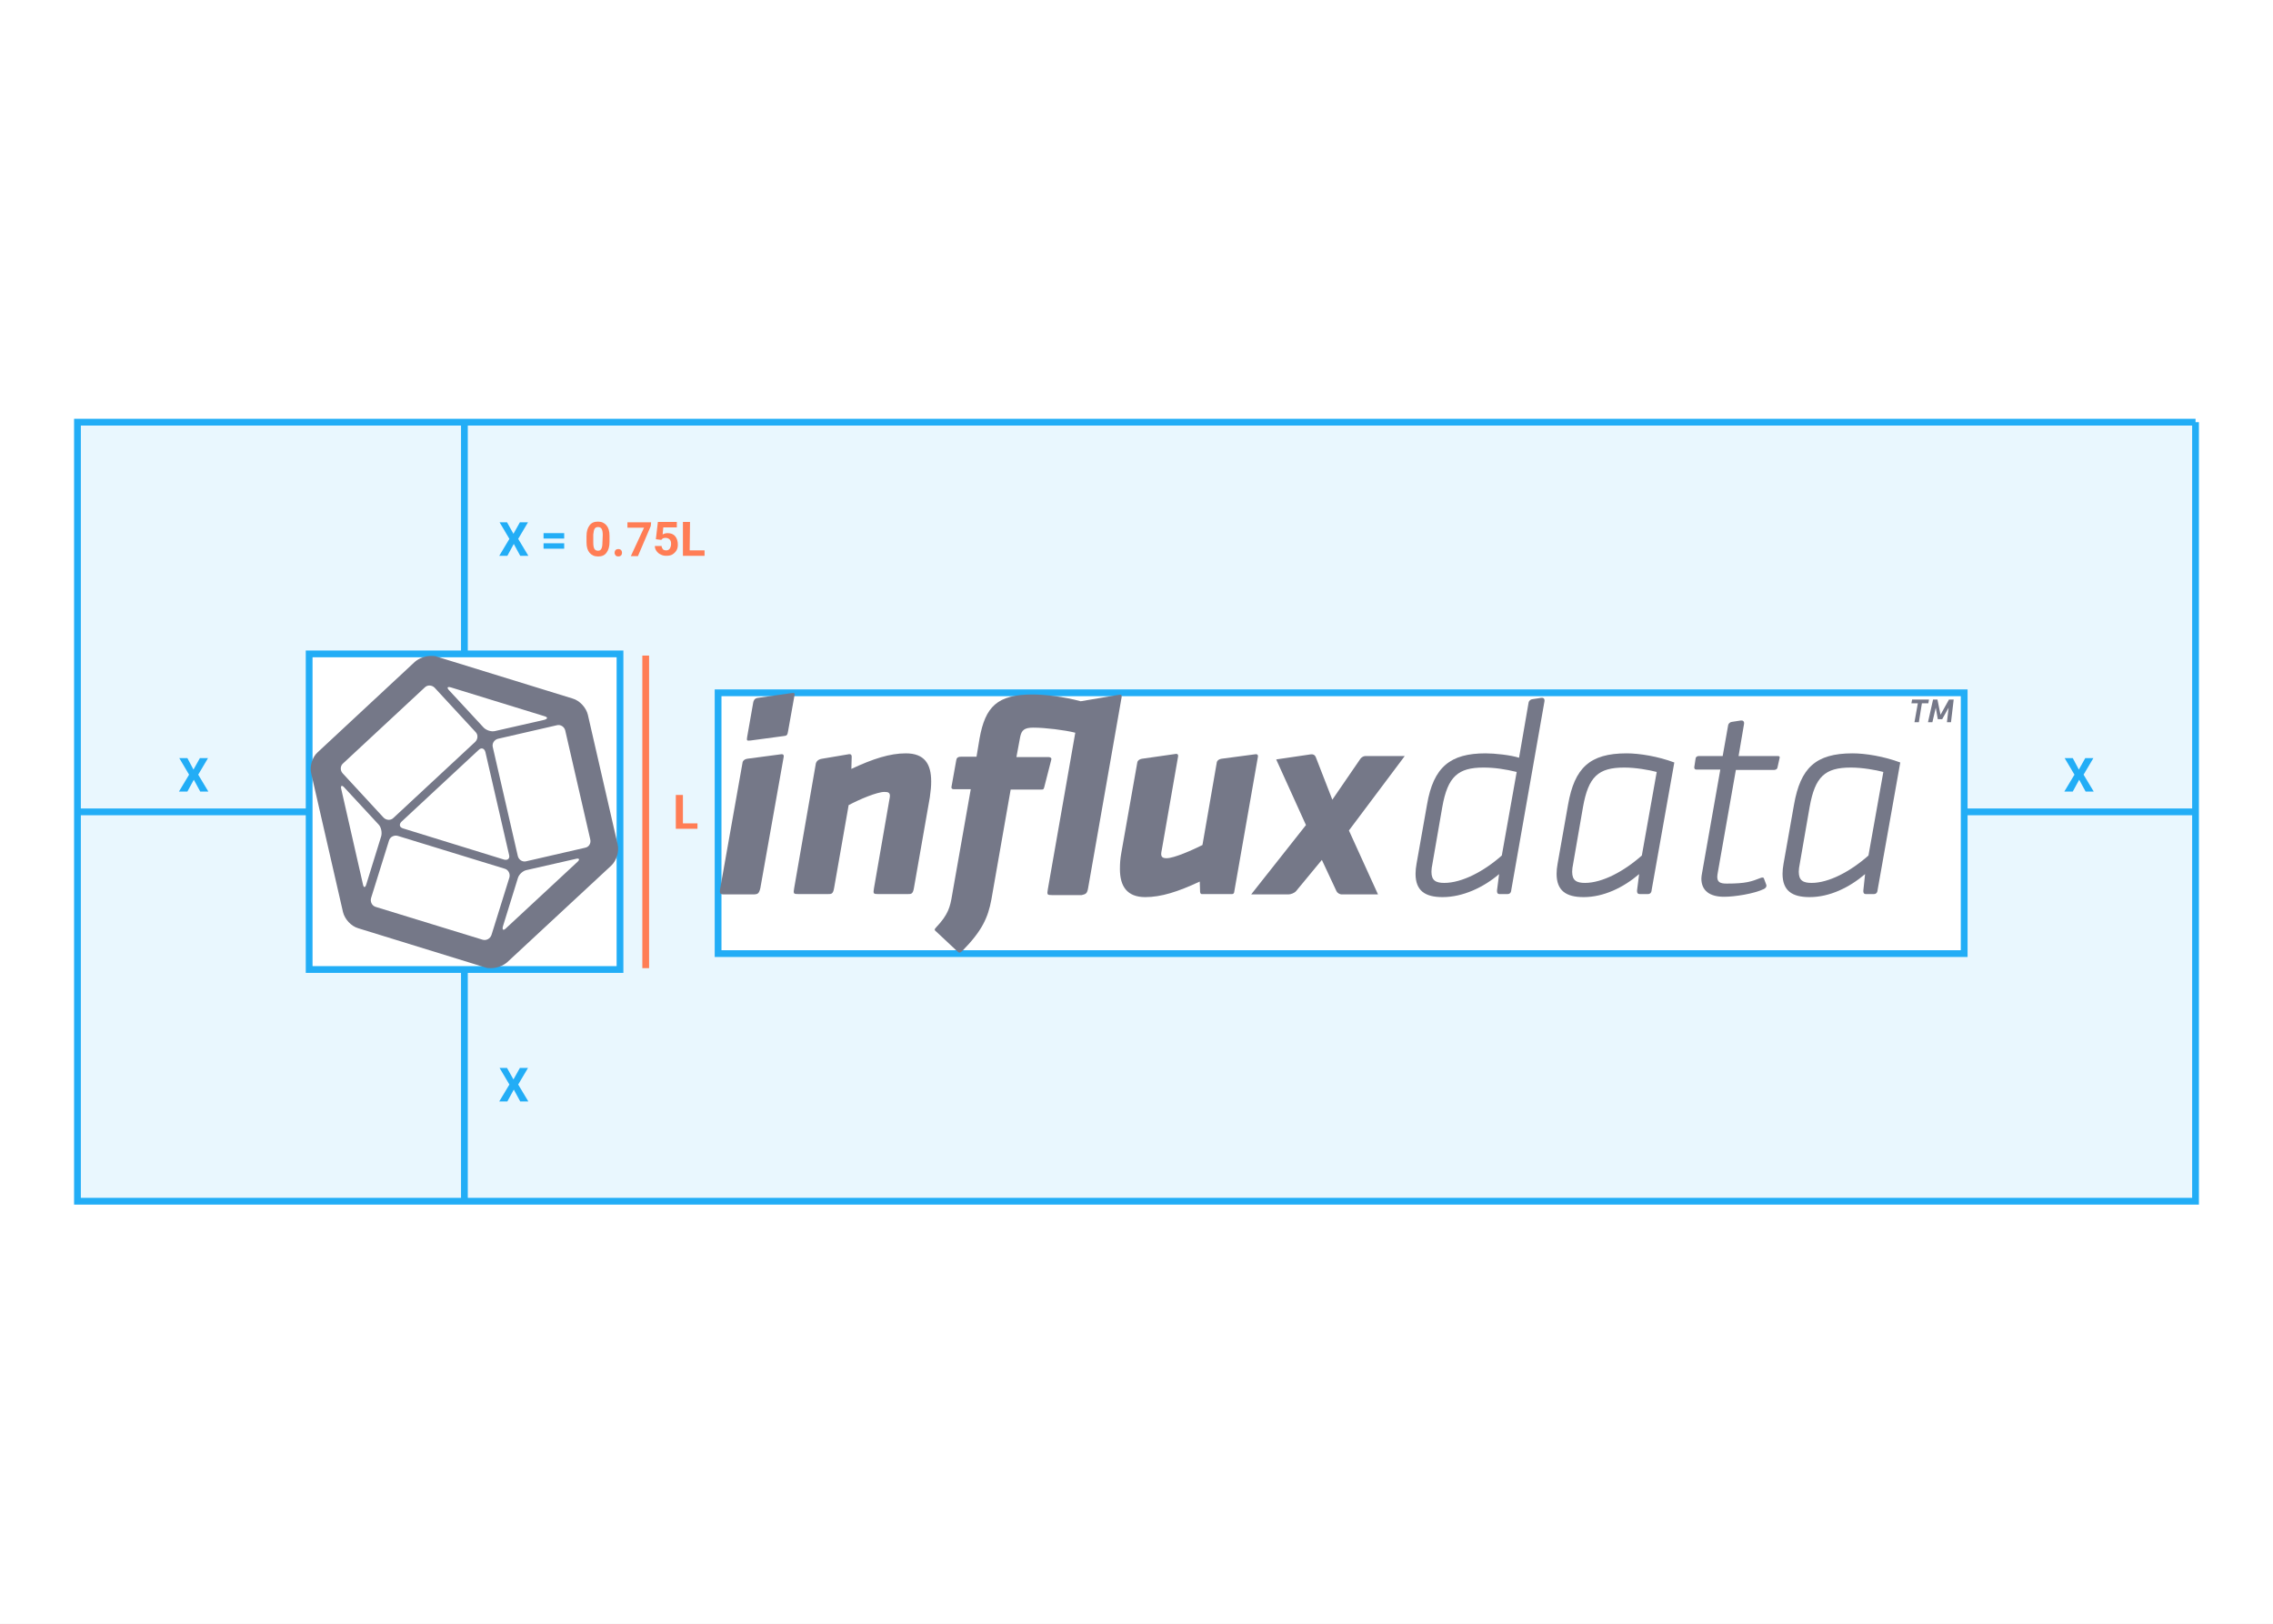
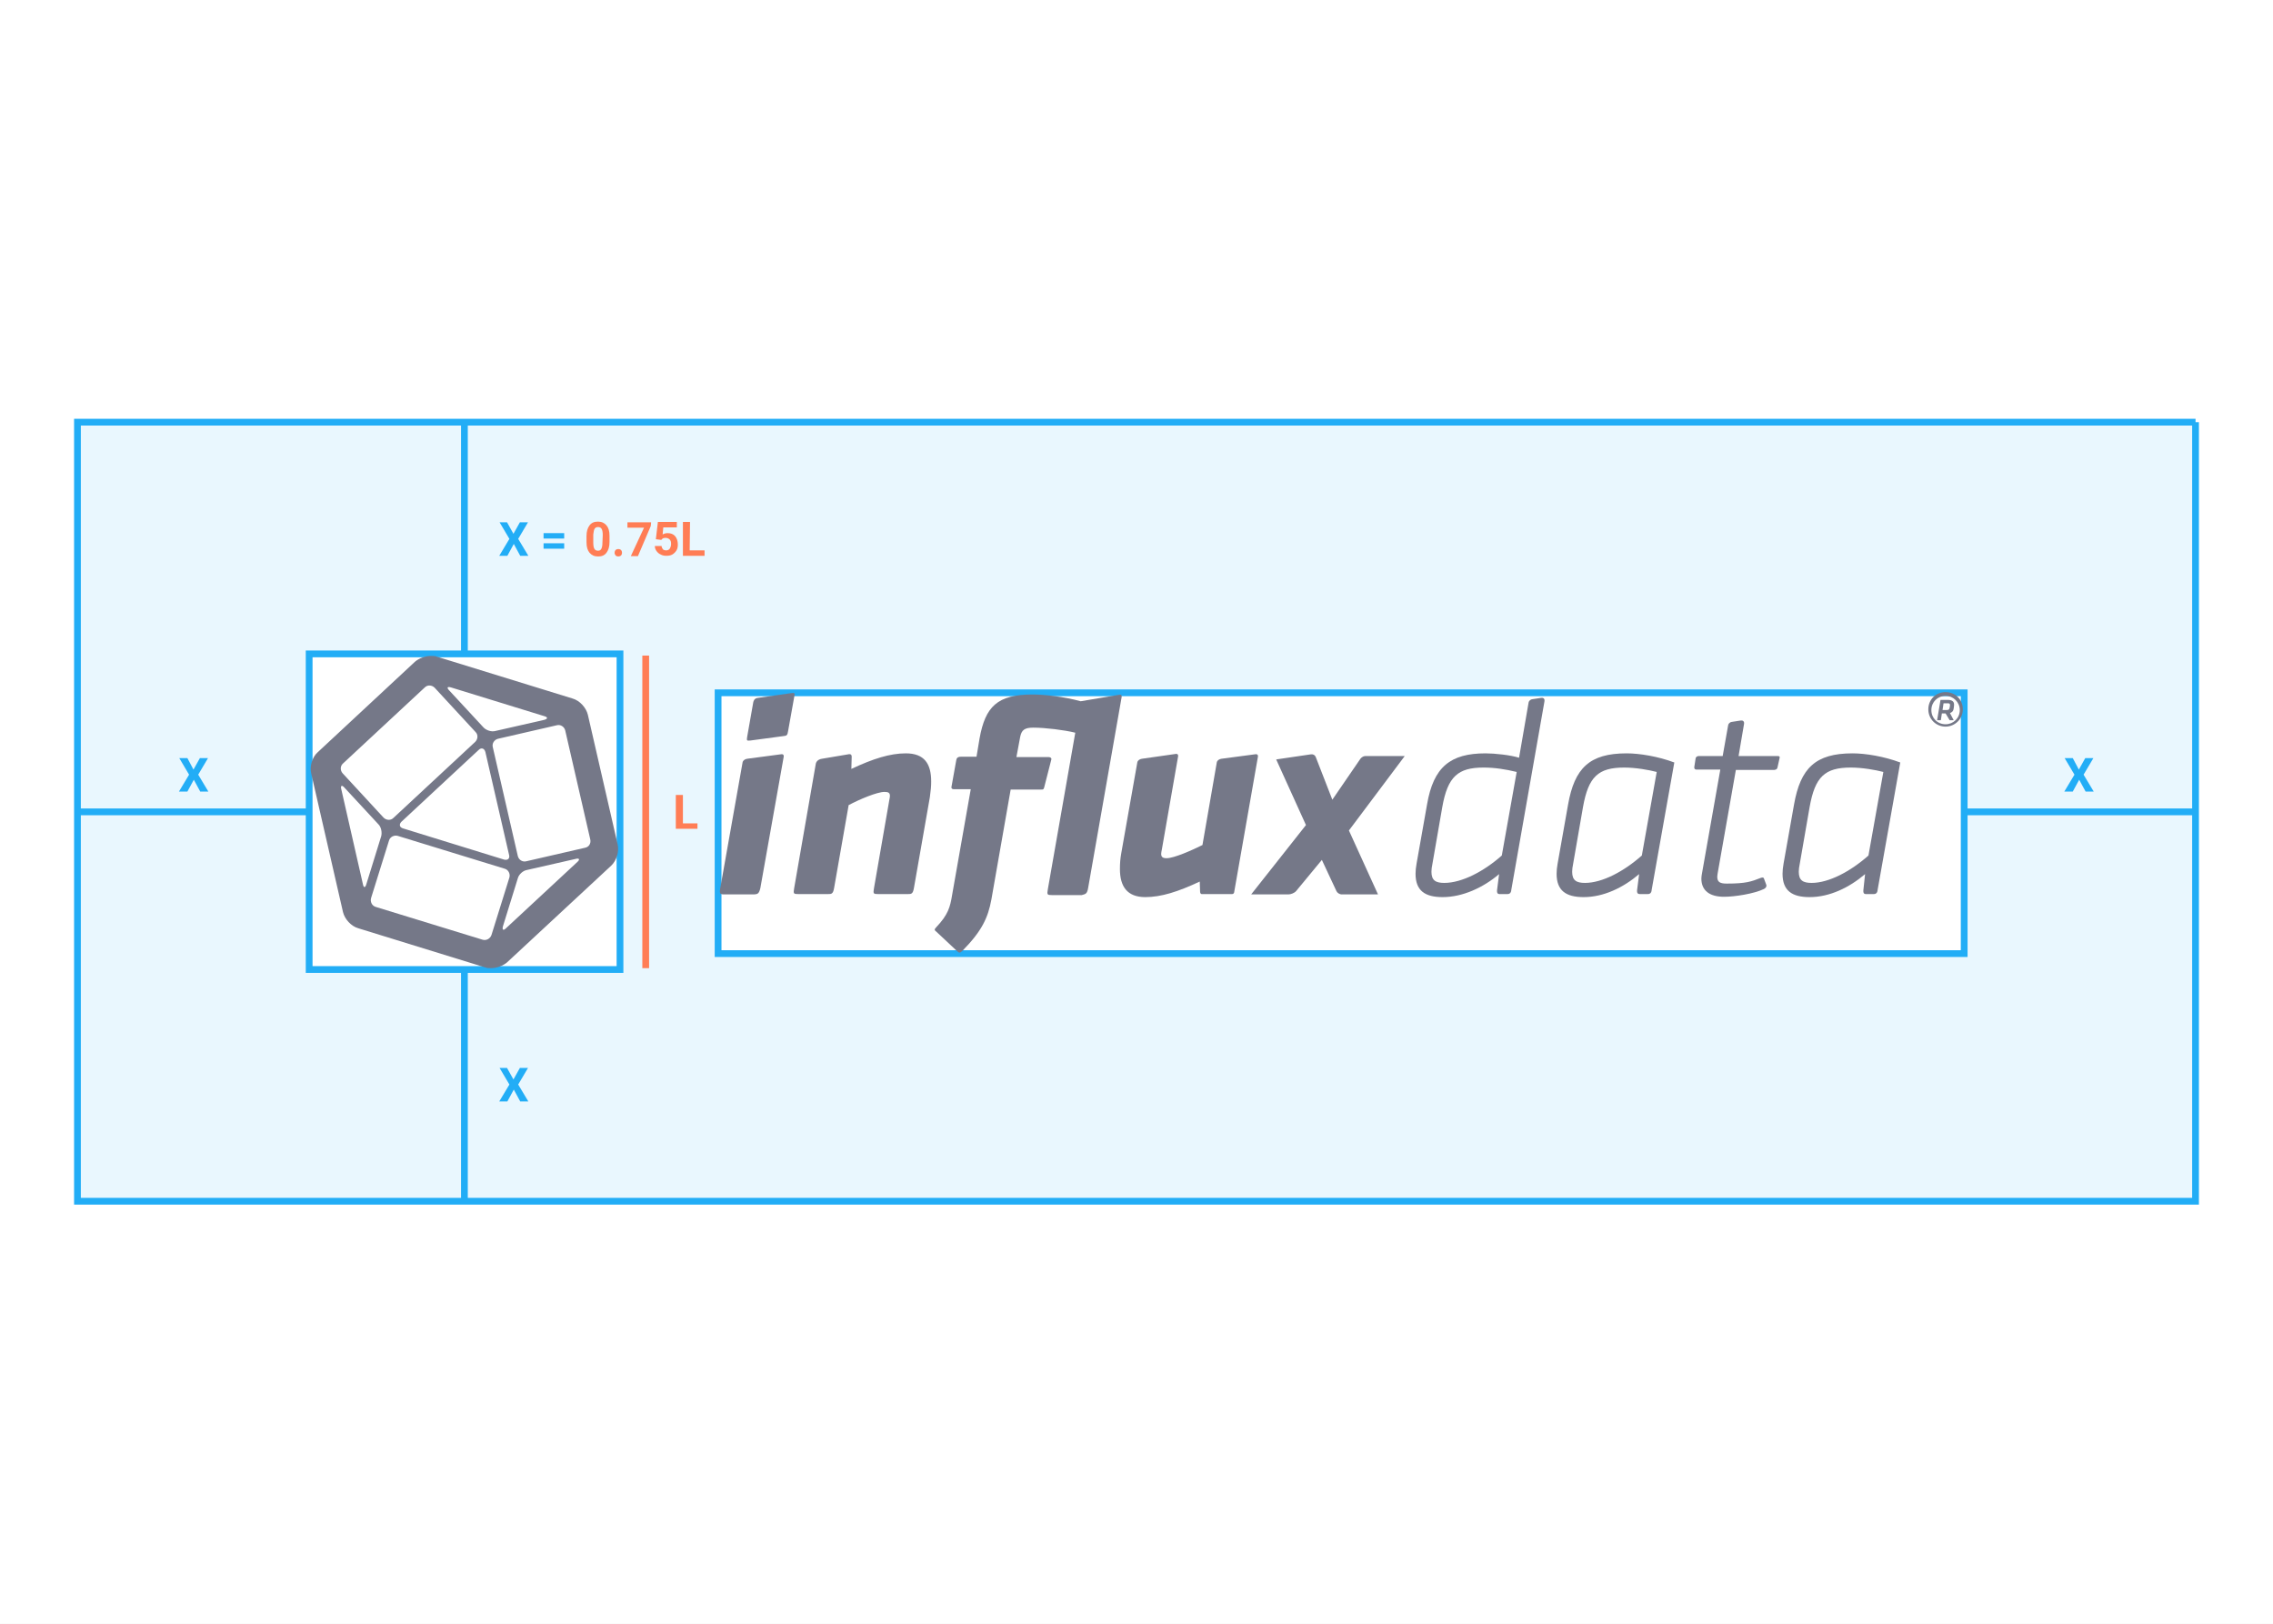
- <svg xmlns="http://www.w3.org/2000/svg" version="1.1" id="Layer_1" x="0px" y="0px" viewBox="-59 67 672 480" style="enable-background:new -59 67 672 480;" xml:space="preserve">
+ <svg xmlns="http://www.w3.org/2000/svg" version="1.1" id="Layer_1" x="0px" y="0px" viewBox="36 161 672 480" style="enable-background:new 36 161 672 480;" xml:space="preserve">
  <style type="text/css">
	.st0{fill:#FFFFFF;}
	.st1{opacity:0.1;}
	.st2{fill:#22ADF6;}
	.st3{fill:none;stroke:#22ADF6;stroke-width:2;stroke-miterlimit:10;}
	.st4{fill:#757888;}
	.st5{enable-background:new    ;}
	.st6{fill:#FF7D55;}
	.st7{fill:none;stroke:#FF7D55;stroke-width:2;stroke-miterlimit:10;}
</style>
-   <rect x="-59" y="67" class="st0" width="672" height="480" />
+   <rect x="36" y="161" class="st0" width="672" height="480" />
  <g id="Spacing">
    <g class="st1">
-       <rect x="-36.1" y="191.8" class="st2" width="626.3" height="230.3" />
+       <rect x="58.9" y="285.8" class="st2" width="626.3" height="230.3" />
    </g>
-     <path class="st3" d="M590.1,191.8v230.3H-36.1V191.8H590.1" />
-     <rect x="32.4" y="260.3" class="st0" width="91.9" height="93.3" />
-     <rect x="32.4" y="260.3" class="st3" width="91.9" height="93.3" />
-     <rect x="153.3" y="271.8" class="st0" width="367.9" height="77.1" />
-     <rect x="153.3" y="271.8" class="st3" width="368.4" height="77.1" />
+     <path class="st3" d="M685.1,285.8v230.3H58.9V285.8H685.1" />
+     <rect x="127.4" y="354.3" class="st0" width="91.9" height="93.3" />
+     <rect x="127.4" y="354.3" class="st3" width="91.9" height="93.3" />
+     <rect x="248.3" y="365.8" class="st0" width="367.9" height="77.1" />
+     <rect x="248.3" y="365.8" class="st3" width="368.4" height="77.1" />
    <g>
-       <path class="st4" d="M123.6,316.6l-8.8-38.3c-0.5-2.1-2.4-4.2-4.5-4.8l-40.2-12.4c-0.5-0.2-1.1-0.2-1.7-0.2    c-1.7,0-3.5,0.7-4.7,1.7l-28.8,26.8c-1.6,1.4-2.4,4.2-1.9,6.2l9.4,41c0.5,2.1,2.4,4.2,4.5,4.8L84.5,353c0.5,0.2,1.1,0.2,1.7,0.2    c1.7,0,3.5-0.7,4.7-1.7l30.8-28.6C123.3,321.4,124.1,318.7,123.6,316.6z M74.3,270.2l27.6,8.5c1.1,0.3,1.1,0.8,0,1.1l-14.5,3.3    c-1.1,0.3-2.6-0.2-3.4-1l-10.1-10.9C73,270.3,73.2,269.9,74.3,270.2z M91.5,319.7c0.3,1.1-0.4,1.7-1.5,1.4l-29.8-9.2    c-1.1-0.3-1.3-1.2-0.5-2l22.8-21.2c0.8-0.8,1.7-0.5,2,0.6L91.5,319.7z M42.4,292.7l24.2-22.5c0.8-0.8,2.1-0.7,2.9,0.1l12.1,13.1    c0.8,0.8,0.7,2.1-0.1,2.9l-24.2,22.5c-0.8,0.8-2.1,0.7-2.9-0.1l-12.1-13.1C41.5,294.7,41.6,293.4,42.4,292.7z M48.3,328.4    l-6.4-28.1c-0.3-1.1,0.2-1.3,0.9-0.5l10.1,10.9c0.8,0.8,1.1,2.4,0.8,3.5l-4.4,14.2C49,329.5,48.5,329.5,48.3,328.4z M83.7,344.8    l-31.6-9.7c-1.1-0.3-1.7-1.5-1.4-2.6l5.3-17c0.3-1.1,1.5-1.7,2.6-1.4l31.6,9.7c1.1,0.3,1.7,1.5,1.4,2.6l-5.3,17    C85.9,344.5,84.8,345.1,83.7,344.8z M111.7,321.8l-21.1,19.6c-0.8,0.8-1.2,0.5-0.9-0.6l4.4-14.2c0.3-1.1,1.5-2.2,2.6-2.4l14.5-3.3    C112.3,320.6,112.5,321.1,111.7,321.8z M114,317.6l-17.4,4c-1.1,0.3-2.2-0.4-2.5-1.5l-7.4-32.2c-0.3-1.1,0.4-2.2,1.5-2.5l17.4-4    c1.1-0.3,2.2,0.4,2.5,1.5l7.4,32.2C115.8,316.3,115.1,317.4,114,317.6z" />
+       <path class="st4" d="M218.6,410.6l-8.8-38.3c-0.5-2.1-2.4-4.2-4.5-4.8l-40.2-12.4c-0.5-0.2-1.1-0.2-1.7-0.2    c-1.7,0-3.5,0.7-4.7,1.7l-28.8,26.8c-1.6,1.4-2.4,4.2-1.9,6.2l9.4,41c0.5,2.1,2.4,4.2,4.5,4.8l37.6,11.6c0.5,0.2,1.1,0.2,1.7,0.2    c1.7,0,3.5-0.7,4.7-1.7l30.8-28.6C218.3,415.4,219.1,412.7,218.6,410.6z M169.3,364.2l27.6,8.5c1.1,0.3,1.1,0.8,0,1.1l-14.5,3.3    c-1.1,0.3-2.6-0.2-3.4-1l-10.1-10.9C168,364.3,168.2,363.9,169.3,364.2z M186.5,413.7c0.3,1.1-0.4,1.7-1.5,1.4l-29.8-9.2    c-1.1-0.3-1.3-1.2-0.5-2l22.8-21.2c0.8-0.8,1.7-0.5,2,0.6L186.5,413.7z M137.4,386.7l24.2-22.5c0.8-0.8,2.1-0.7,2.9,0.1l12.1,13.1    c0.8,0.8,0.7,2.1-0.1,2.9l-24.2,22.5c-0.8,0.8-2.1,0.7-2.9-0.1l-12.1-13.1C136.5,388.7,136.6,387.4,137.4,386.7z M143.3,422.4    l-6.4-28.1c-0.3-1.1,0.2-1.3,0.9-0.5l10.1,10.9c0.8,0.8,1.1,2.4,0.8,3.5l-4.4,14.2C144,423.5,143.5,423.5,143.3,422.4z     M178.7,438.8l-31.6-9.7c-1.1-0.3-1.7-1.5-1.4-2.6l5.3-17c0.3-1.1,1.5-1.7,2.6-1.4l31.6,9.7c1.1,0.3,1.7,1.5,1.4,2.6l-5.3,17    C180.9,438.5,179.8,439.1,178.7,438.8z M206.7,415.8l-21.1,19.6c-0.8,0.8-1.2,0.5-0.9-0.6l4.4-14.2c0.3-1.1,1.5-2.2,2.6-2.4    l14.5-3.3C207.3,414.6,207.5,415.1,206.7,415.8z M209,411.6l-17.4,4c-1.1,0.3-2.2-0.4-2.5-1.5l-7.4-32.2c-0.3-1.1,0.4-2.2,1.5-2.5    l17.4-4c1.1-0.3,2.2,0.4,2.5,1.5l7.4,32.2C210.8,410.3,210.1,411.4,209,411.6z" />
+       <path id="Registered_Trademark" class="st4" d="M611.2,371.9h-1.1l-0.3,2h-1.1l1-6h2.2c1.2,0,1.8,0.5,1.8,1.3c0,0.1,0,0.2,0,0.4    l-0.1,0.8c-0.1,0.8-0.4,1.1-1.1,1.4l1.1,2.1h-1.2L611.2,371.9z M612.5,369.6c0-0.1,0-0.2,0-0.2c0-0.4-0.2-0.5-0.7-0.5h-1.2l-0.3,2    h1.2c0.7,0,0.8-0.2,0.9-0.7L612.5,369.6z M611.2,375.8c-2.8,0-5.1-2.2-5.1-5.1s2.2-5.1,5.1-5.1s5.1,2.2,5.1,5.1    S613.9,375.8,611.2,375.8z M611.2,366.7c-2.3,0-4.2,1.8-4.2,4.2s1.8,4.2,4.2,4.2c2.3,0,4.2-1.8,4.2-4.2S613.4,366.7,611.2,366.7z" />
      <g>
-         <path class="st4" d="M508.3,280.5H507l1-5.6h-1.9l0.2-1.1h5l-0.2,1.1h-1.9L508.3,280.5z" />
-         <path class="st4" d="M517.1,276.2l-1.9,3.4h-1.3l-0.6-3.4l-1,4.3H511l1.5-6.7h1.3l0.9,4.5l2.5-4.5h1.4l-0.8,6.7h-1.2L517.1,276.2     z" />
-       </g>
-       <g>
-         <path class="st4" d="M383.6,330.1c-0.1,1,0.3,1.2,0.7,1.2h2.4c0.9,0,1.1-0.8,1.1-1.2l9.8-55.7c0.2-1-0.5-1.2-1-1.1l0,0l-2.6,0.4     c-0.7,0.1-1.1,0.7-1.1,1.1l0,0l-2.8,16.2c-2.5-0.8-7.2-1.3-9.9-1.3c-10.4,0-15.4,4-17.3,15.1l-3.1,17.5c-0.2,1.1-0.3,2.1-0.3,3     c0,5,2.8,6.9,8,6.9c5.9,0,12-2.8,16.7-6.8L383.6,330.1z M368,328c-2.5,0-3.8-0.7-3.8-3.3c0-0.7,0.1-1.4,0.3-2.4l2.9-16.7     c1.6-9.1,4.7-11.7,12.2-11.7c3.3,0,6.5,0.5,9.8,1.3l-4.4,24.7C379.7,324.6,373.2,328,368,328z" />
-         <path class="st4" d="M425,330.1c-0.1,1,0.3,1.2,0.8,1.2h2.4c0.9,0,1.1-0.8,1.1-1.2l0,0l6.7-37.7c-4.8-1.8-10.3-2.7-14.1-2.7     c-11,0-15.4,4.4-17.3,15.1l-3.1,17.5c-0.2,1.1-0.3,2.1-0.3,3c0,5,2.8,6.9,8,6.9c5.9,0,11.7-2.8,16.4-6.8L425,330.1z M409.6,328     c-2.5,0-3.8-0.7-3.8-3.3c0-0.7,0.1-1.4,0.3-2.4l2.9-16.7c1.6-9,4.5-11.7,12.2-11.7c3.4,0,7.3,0.7,9.6,1.3l-4.4,24.7     C421.1,324.6,414.7,328,409.6,328z" />
-         <path class="st4" d="M491.9,330.1c-0.1,1,0.3,1.2,0.7,1.2h2.4c0.9,0,1.1-0.8,1.1-1.2l0,0l6.7-37.7c-4.8-1.8-10.3-2.7-14.1-2.7     c-11,0-15.4,4.4-17.3,15.1l-3.1,17.5c-0.2,1.1-0.3,2.1-0.3,3c0,5,2.8,6.9,8,6.9c5.9,0,11.7-2.8,16.4-6.8L491.9,330.1z M476.6,328     c-2.5,0-3.8-0.7-3.8-3.3c0-0.7,0.1-1.4,0.3-2.4l2.9-16.7c1.6-9,4.5-11.7,12.2-11.7c3.4,0,7.3,0.7,9.6,1.3l-4.4,24.7     C488.1,324.6,481.7,328,476.6,328z" />
+         <path class="st4" d="M478.6,424.1c-0.1,1,0.3,1.2,0.7,1.2h2.4c0.9,0,1.1-0.8,1.1-1.2l9.8-55.7c0.2-1-0.5-1.2-1-1.1l0,0l-2.6,0.4     c-0.7,0.1-1.1,0.7-1.1,1.1l0,0l-2.8,16.2c-2.5-0.8-7.2-1.3-9.9-1.3c-10.4,0-15.4,4-17.3,15.1l-3.1,17.5c-0.2,1.1-0.3,2.1-0.3,3     c0,5,2.8,6.9,8,6.9c5.9,0,12-2.8,16.7-6.8L478.6,424.1z M463,422c-2.5,0-3.8-0.7-3.8-3.3c0-0.7,0.1-1.4,0.3-2.4l2.9-16.7     c1.6-9.1,4.7-11.7,12.2-11.7c3.3,0,6.5,0.5,9.8,1.3l-4.4,24.7C474.7,418.6,468.2,422,463,422z" />
+         <path class="st4" d="M520,424.1c-0.1,1,0.3,1.2,0.8,1.2h2.4c0.9,0,1.1-0.8,1.1-1.2l0,0l6.7-37.7c-4.8-1.8-10.3-2.7-14.1-2.7     c-11,0-15.4,4.4-17.3,15.1l-3.1,17.5c-0.2,1.1-0.3,2.1-0.3,3c0,5,2.8,6.9,8,6.9c5.9,0,11.7-2.8,16.4-6.8L520,424.1z M504.6,422     c-2.5,0-3.8-0.7-3.8-3.3c0-0.7,0.1-1.4,0.3-2.4l2.9-16.7c1.6-9,4.5-11.7,12.2-11.7c3.4,0,7.3,0.7,9.6,1.3l-4.4,24.7     C516.1,418.6,509.7,422,504.6,422z" />
+         <path class="st4" d="M586.9,424.1c-0.1,1,0.3,1.2,0.7,1.2h2.4c0.9,0,1.1-0.8,1.1-1.2l0,0l6.7-37.7c-4.8-1.8-10.3-2.7-14.1-2.7     c-11,0-15.4,4.4-17.3,15.1l-3.1,17.5c-0.2,1.1-0.3,2.1-0.3,3c0,5,2.8,6.9,8,6.9c5.9,0,11.7-2.8,16.4-6.8L586.9,424.1z M571.6,422     c-2.5,0-3.8-0.7-3.8-3.3c0-0.7,0.1-1.4,0.3-2.4l2.9-16.7c1.6-9,4.5-11.7,12.2-11.7c3.4,0,7.3,0.7,9.6,1.3l-4.4,24.7     C583.1,418.6,576.7,422,571.6,422z" />
        <g>
-           <path class="st4" d="M452.5,280.5L452.5,280.5L452.5,280.5z" />
-           <path class="st4" d="M466.5,293.9L466.5,293.9l0.6-2.7c0.2-0.7-0.2-0.7-0.6-0.7H455l1.6-9.4l0,0c0.2-1-0.5-1.2-1-1.1l0,0      l-2.6,0.4l0,0c-0.7,0.1-1.1,0.7-1.1,1.1l0,0l-1.6,9h-7.1c-0.2,0-0.8,0.1-0.9,0.7l-0.4,2.6l0,0c0,0.2,0,0.7,0.7,0.7h7l-5.4,30.6      c-0.1,0.6-0.2,1.1-0.2,1.6c0,3.7,2.6,5.4,6.7,5.4c3.2,0,8.9-0.9,11.8-2.3c0.9-0.5,0.8-1.1,0.6-1.5l0,0l-0.6-1.6      c-0.1-0.4-0.6-0.3-0.9-0.2l0,0c-2.8,1.1-4.4,1.7-10.1,1.7c-1.9,0-2.8-0.4-2.8-2c0-0.4,0.1-0.9,0.2-1.5l5.3-30.1h11.4      C466.2,294.5,466.4,294.3,466.5,293.9z" />
+           <path class="st4" d="M547.5,374.5L547.5,374.5L547.5,374.5z" />
+           <path class="st4" d="M561.5,387.9L561.5,387.9l0.6-2.7c0.2-0.7-0.2-0.7-0.6-0.7H550l1.6-9.4l0,0c0.2-1-0.5-1.2-1-1.1l0,0      l-2.6,0.4l0,0c-0.7,0.1-1.1,0.7-1.1,1.1l0,0l-1.6,9h-7.1c-0.2,0-0.8,0.1-0.9,0.7l-0.4,2.6l0,0c0,0.2,0,0.7,0.7,0.7h7l-5.4,30.6      c-0.1,0.6-0.2,1.1-0.2,1.6c0,3.7,2.6,5.4,6.7,5.4c3.2,0,8.9-0.9,11.8-2.3c0.9-0.5,0.8-1.1,0.6-1.5l0,0l-0.6-1.6      c-0.1-0.4-0.6-0.3-0.9-0.2l0,0c-2.8,1.1-4.4,1.7-10.1,1.7c-1.9,0-2.8-0.4-2.8-2c0-0.4,0.1-0.9,0.2-1.5l5.3-30.1h11.4      C561.2,388.5,561.4,388.3,561.5,387.9z" />
        </g>
-         <path class="st4" d="M356.3,290.5h-11.7c-0.5,0-1.1,0.4-1.4,0.8l-8.3,12.1l-4.9-12.6c-0.3-0.7-0.9-0.9-1.5-0.8l-10.2,1.5     l8.8,19.4l-16.2,20.5h11c0.7,0,1.8-0.4,2.3-1l7.6-9.2l4.3,9.2c0.2,0.5,0.9,1,1.6,1h10.7l-8.6-18.9L356.3,290.5z" />
-         <path class="st4" d="M305.9,330.6l7-39.9c0.1-0.8-0.5-0.8-1-0.7l-9.8,1.3c-1.1,0.2-1.4,0.9-1.4,1.3l0,0l-4.2,24.2     c-3,1.5-8.4,3.9-10.6,3.9c-1.2,0-1.6-0.4-1.6-1.3c0-0.3,0.1-0.8,0.2-1.3l4.8-27.5l0,0c0.1-0.8-0.5-0.8-0.9-0.7l-9.8,1.4l0,0     c-1.1,0.2-1.4,0.9-1.4,1.3l0,0l-4.7,26.6c-0.3,1.7-0.4,3-0.4,4.7c0,5.1,2.1,8.3,7.5,8.3c4.7,0,9.7-1.6,16.1-4.6l0.1,3     c0,0.2,0.1,0.7,0.5,0.7h9C305.7,331.3,305.9,330.9,305.9,330.6z" />
-         <path class="st4" d="M208.8,289.7c-4.7,0-9.7,1.6-16.1,4.6l0.1-3.6c0-0.9-0.7-0.8-1.1-0.7l-7.7,1.3l0,0c-1.3,0.2-1.7,1-1.8,1.4     l-6.4,36.8l0,0c-0.3,1.7-0.2,1.8,1.2,1.8h8.8c1,0,1.5,0,1.8-1.8l4.3-24.5c3.2-1.7,8.4-3.9,10.6-3.9c1.2,0,1.6,0.3,1.6,1.2     c0,0.3-0.1,0.8-0.2,1.3l-4.5,25.9l0,0c-0.3,1.7-0.2,1.8,1.2,1.8h8.8c1,0,1.5,0,1.8-1.8l4.7-26.8c0.3-2.1,0.4-3.3,0.4-4.7     C216.3,292.8,214.3,289.7,208.8,289.7z" />
+         <path class="st4" d="M451.3,384.5h-11.7c-0.5,0-1.1,0.4-1.4,0.8l-8.3,12.1l-4.9-12.6c-0.3-0.7-0.9-0.9-1.5-0.8l-10.2,1.5     l8.8,19.4l-16.2,20.5h11c0.7,0,1.8-0.4,2.3-1l7.6-9.2l4.3,9.2c0.2,0.5,0.9,1,1.6,1h10.7l-8.6-18.9L451.3,384.5z" />
+         <path class="st4" d="M400.9,424.6l7-39.9c0.1-0.8-0.5-0.8-1-0.7l-9.8,1.3c-1.1,0.2-1.4,0.9-1.4,1.3l0,0l-4.2,24.2     c-3,1.5-8.4,3.9-10.6,3.9c-1.2,0-1.6-0.4-1.6-1.3c0-0.3,0.1-0.8,0.2-1.3l4.8-27.5l0,0c0.1-0.8-0.5-0.8-0.9-0.7l-9.8,1.4l0,0     c-1.1,0.2-1.4,0.9-1.4,1.3l0,0l-4.7,26.6c-0.3,1.7-0.4,3-0.4,4.7c0,5.1,2.1,8.3,7.5,8.3c4.7,0,9.7-1.6,16.1-4.6l0.1,3     c0,0.2,0.1,0.7,0.5,0.7h9C400.7,425.3,400.9,424.9,400.9,424.6z" />
+         <path class="st4" d="M303.8,383.7c-4.7,0-9.7,1.6-16.1,4.6l0.1-3.6c0-0.9-0.7-0.8-1.1-0.7l-7.7,1.3l0,0c-1.3,0.2-1.7,1-1.8,1.4     l-6.4,36.8l0,0c-0.3,1.7-0.2,1.8,1.2,1.8h8.8c1,0,1.5,0,1.8-1.8l4.3-24.5c3.2-1.7,8.4-3.9,10.6-3.9c1.2,0,1.6,0.3,1.6,1.2     c0,0.3-0.1,0.8-0.2,1.3l-4.5,25.9l0,0c-0.3,1.7-0.2,1.8,1.2,1.8h8.8c1,0,1.5,0,1.8-1.8l4.7-26.8c0.3-2.1,0.4-3.3,0.4-4.7     C311.3,386.8,309.3,383.7,303.8,383.7z" />
        <g>
-           <path class="st4" d="M174.9,271.9l-9.8,1.4c-1.1,0.1-1.3,0.9-1.4,1.3l-1.8,10.2c-0.2,1.2-0.1,1.2,1,1.1l9.7-1.3l0,0      c1-0.1,1.2-0.2,1.4-1.5l0,0l1.9-10.6C176,271.8,175.8,271.8,174.9,271.9z" />
-           <path class="st4" d="M160.7,291.4L160.7,291.4L160.7,291.4z" />
-           <path class="st4" d="M165.8,329.5L165.8,329.5l6.9-38.8c0.1-0.8-0.5-0.8-1-0.7l-9.8,1.3l0,0c-1.1,0.2-1.4,0.9-1.4,1.3l0,0      l-6.6,37.2c-0.2,1.4,0,1.6,1.3,1.6h8.8C164.9,331.3,165.4,331.3,165.8,329.5z" />
+           <path class="st4" d="M269.9,365.9l-9.8,1.4c-1.1,0.1-1.3,0.9-1.4,1.3l-1.8,10.2c-0.2,1.2-0.1,1.2,1,1.1l9.7-1.3l0,0      c1-0.1,1.2-0.2,1.4-1.5l0,0l1.9-10.6C271,365.8,270.8,365.8,269.9,365.9z" />
+           <path class="st4" d="M255.7,385.4L255.7,385.4L255.7,385.4z" />
+           <path class="st4" d="M260.8,423.5L260.8,423.5l6.9-38.8c0.1-0.8-0.5-0.8-1-0.7l-9.8,1.3l0,0c-1.1,0.2-1.4,0.9-1.4,1.3l0,0      l-6.6,37.2c-0.2,1.4,0,1.6,1.3,1.6h8.8C259.9,425.3,260.4,425.3,260.8,423.5z" />
        </g>
-         <path class="st4" d="M262.7,329.5l9.9-56.4c0.1-0.8-0.3-0.8-0.8-0.7l-11.3,1.9c-5.1-1.4-10.9-2-14.2-2c-10.5,0-14,3.6-15.7,13     l-0.9,5.4h-4.6c-1.2,0-1.3,0.6-1.4,1.1l0,0l-1.4,7.8c-0.1,0.3,0.1,0.7,0.6,0.7h5.1l-5.5,31.2c-0.6,3.7-1.2,5.9-4.7,9.6l0,0     c-0.7,0.7-0.5,0.9,0,1.3l0,0l6.2,5.8l0,0c0.6,0.6,0.9,0.5,1.6-0.2c5.7-5.8,7.5-9.7,8.5-15.1l5.7-32.5h9.1c0.5,0,0.6,0,0.8-0.6     l0,0l2.1-8.2l0,0c0.2-0.6-0.4-0.8-0.8-0.8h-9.5l1.1-5.9c0.4-2.1,1.3-2.8,3.9-2.8c3.5,0,9.2,0.7,12.4,1.5l-8.1,46.2l0,0     c-0.3,1.7-0.2,1.8,1.2,1.8h8.8C261.9,331.3,262.4,331.3,262.7,329.5z" />
+         <path class="st4" d="M357.7,423.5l9.9-56.4c0.1-0.8-0.3-0.8-0.8-0.7l-11.3,1.9c-5.1-1.4-10.9-2-14.2-2c-10.5,0-14,3.6-15.7,13     l-0.9,5.4h-4.6c-1.2,0-1.3,0.6-1.4,1.1l0,0l-1.4,7.8c-0.1,0.3,0.1,0.7,0.6,0.7h5.1l-5.5,31.2c-0.6,3.7-1.2,5.9-4.7,9.6l0,0     c-0.7,0.7-0.5,0.9,0,1.3l0,0l6.2,5.8l0,0c0.6,0.6,0.9,0.5,1.6-0.2c5.7-5.8,7.5-9.7,8.5-15.1l5.7-32.5h9.1c0.5,0,0.6,0,0.8-0.6     l0,0l2.1-8.2l0,0c0.2-0.6-0.4-0.8-0.8-0.8h-9.5l1.1-5.9c0.4-2.1,1.3-2.8,3.9-2.8c3.5,0,9.2,0.7,12.4,1.5l-8.1,46.2l0,0     c-0.3,1.7-0.2,1.8,1.2,1.8h8.8C356.9,425.3,357.4,425.3,357.7,423.5z" />
      </g>
    </g>
-     <line class="st3" x1="78.3" y1="260.8" x2="78.3" y2="191.8" />
-     <line class="st3" x1="32.9" y1="307" x2="-36.1" y2="307" />
-     <line class="st3" x1="78.3" y1="353.2" x2="78.3" y2="422.2" />
-     <line class="st3" x1="521.1" y1="307" x2="590.1" y2="307" />
+     <line class="st3" x1="173.3" y1="354.8" x2="173.3" y2="285.8" />
+     <line class="st3" x1="127.9" y1="401" x2="58.9" y2="401" />
+     <line class="st3" x1="173.3" y1="447.2" x2="173.3" y2="516.2" />
+     <line class="st3" x1="616.1" y1="401" x2="685.1" y2="401" />
    <g class="st5">
-       <path class="st2" d="M92.8,224.8l1.9-3.4h2.4l-2.9,4.9l3,5h-2.4l-1.9-3.5l-1.9,3.5h-2.4l3-5l-2.9-4.9h2.2L92.8,224.8z" />
-       <path class="st2" d="M107.8,226.2h-6.1v-1.6h6.1V226.2z M107.8,229.2h-6.1v-1.6h6.1V229.2z" />
+       <path class="st2" d="M187.8,318.8l1.9-3.4h2.4l-2.9,4.9l3,5h-2.4l-1.9-3.5l-1.9,3.5h-2.4l3-5l-2.9-4.9h2.2L187.8,318.8z" />
+       <path class="st2" d="M202.8,320.2h-6.1v-1.6h6.1V320.2z M202.8,323.2h-6.1v-1.6h6.1V323.2z" />
    </g>
    <g class="st5">
-       <path class="st6" d="M121.2,227.2c0,1.4-0.3,2.4-0.9,3.2s-1.4,1.1-2.5,1.1s-1.9-0.4-2.5-1.1s-0.9-1.7-0.9-3.1v-1.8    c0-1.4,0.3-2.4,0.9-3.2s1.4-1.1,2.5-1.1s1.9,0.4,2.5,1.1c0.6,0.7,0.9,1.7,0.9,3.1V227.2z M119.2,225.2c0-0.8-0.1-1.4-0.3-1.8    s-0.6-0.6-1.1-0.6s-0.8,0.2-1,0.5s-0.3,0.9-0.4,1.7v2.4c0,0.8,0.1,1.4,0.3,1.8s0.6,0.6,1.1,0.6s0.8-0.2,1-0.6    c0.2-0.4,0.3-1,0.3-1.7L119.2,225.2L119.2,225.2z" />
-       <path class="st6" d="M122.7,230.4c0-0.3,0.1-0.6,0.3-0.8s0.5-0.3,0.8-0.3s0.6,0.1,0.8,0.3s0.3,0.5,0.3,0.8s-0.1,0.6-0.3,0.8    c-0.2,0.2-0.5,0.3-0.8,0.3s-0.6-0.1-0.8-0.3C122.8,230.9,122.7,230.7,122.7,230.4z" />
-       <path class="st6" d="M133.4,222.5l-3.8,8.9h-2.1l3.9-8.4h-4.9v-1.6h7L133.4,222.5L133.4,222.5z" />
-       <path class="st6" d="M134.9,226.4l0.6-5.1h5.6v1.6h-4l-0.2,2.1c0.5-0.3,1-0.4,1.5-0.4c0.9,0,1.7,0.3,2.2,0.9s0.8,1.4,0.8,2.5    c0,0.6-0.1,1.2-0.4,1.7s-0.7,0.9-1.2,1.2s-1.1,0.4-1.8,0.4c-0.6,0-1.2-0.1-1.7-0.4c-0.5-0.2-0.9-0.6-1.2-1    c-0.3-0.4-0.5-0.9-0.5-1.5h2c0,0.4,0.2,0.7,0.4,1c0.2,0.2,0.6,0.3,1,0.3c0.4,0,0.8-0.2,1-0.5s0.4-0.8,0.4-1.4c0-0.6-0.1-1-0.4-1.3    s-0.7-0.5-1.2-0.5s-0.9,0.1-1.1,0.4l-0.2,0.2L134.9,226.4z" />
-       <path class="st6" d="M144.9,229.7h4.4v1.6h-6.4v-10h2.1L144.9,229.7L144.9,229.7z" />
+       <path class="st6" d="M216.2,321.2c0,1.4-0.3,2.4-0.9,3.2c-0.6,0.8-1.4,1.1-2.5,1.1c-1.1,0-1.9-0.4-2.5-1.1    c-0.6-0.7-0.9-1.7-0.9-3.1v-1.8c0-1.4,0.3-2.4,0.9-3.2c0.6-0.8,1.4-1.1,2.5-1.1c1.1,0,1.9,0.4,2.5,1.1c0.6,0.7,0.9,1.7,0.9,3.1    V321.2z M214.2,319.2c0-0.8-0.1-1.4-0.3-1.8s-0.6-0.6-1.1-0.6s-0.8,0.2-1,0.5c-0.2,0.3-0.3,0.9-0.4,1.7v2.4c0,0.8,0.1,1.4,0.3,1.8    s0.6,0.6,1.1,0.6s0.8-0.2,1-0.6c0.2-0.4,0.3-1,0.3-1.7L214.2,319.2L214.2,319.2z" />
+       <path class="st6" d="M217.7,324.4c0-0.3,0.1-0.6,0.3-0.8c0.2-0.2,0.5-0.3,0.8-0.3s0.6,0.1,0.8,0.3c0.2,0.2,0.3,0.5,0.3,0.8    s-0.1,0.6-0.3,0.8c-0.2,0.2-0.5,0.3-0.8,0.3s-0.6-0.1-0.8-0.3C217.8,324.9,217.7,324.7,217.7,324.4z" />
+       <path class="st6" d="M228.4,316.5l-3.8,8.9h-2.1l3.9-8.4h-4.9v-1.6h7L228.4,316.5L228.4,316.5z" />
+       <path class="st6" d="M229.9,320.4l0.6-5.1h5.6v1.6h-4l-0.2,2.1c0.5-0.3,1-0.4,1.5-0.4c0.9,0,1.7,0.3,2.2,0.9s0.8,1.4,0.8,2.5    c0,0.6-0.1,1.2-0.4,1.7s-0.7,0.9-1.2,1.2s-1.1,0.4-1.8,0.4c-0.6,0-1.2-0.1-1.7-0.4c-0.5-0.2-0.9-0.6-1.2-1s-0.5-0.9-0.5-1.5h2    c0,0.4,0.2,0.7,0.4,1c0.2,0.2,0.6,0.3,1,0.3s0.8-0.2,1-0.5c0.2-0.3,0.4-0.8,0.4-1.4c0-0.6-0.1-1-0.4-1.3s-0.7-0.5-1.2-0.5    s-0.9,0.1-1.1,0.4l-0.2,0.2L229.9,320.4z" />
+       <path class="st6" d="M239.9,323.7h4.4v1.6h-6.4v-10h2.1L239.9,323.7L239.9,323.7z" />
    </g>
    <g class="st5">
-       <path class="st6" d="M142.8,310.4h4.4v1.6h-6.4v-10h2.1v8.4H142.8z" />
+       <path class="st6" d="M237.8,404.4h4.4v1.6h-6.4v-10h2.1v8.4H237.8z" />
    </g>
    <g class="st5">
-       <path class="st2" d="M92.8,386.1l1.9-3.4h2.4l-2.9,4.9l3,5h-2.4l-1.9-3.5l-1.9,3.5h-2.4l3-5l-2.9-4.9h2.2L92.8,386.1z" />
+       <path class="st2" d="M187.8,480.1l1.9-3.4h2.4l-2.9,4.9l3,5h-2.4l-1.9-3.5l-1.9,3.5h-2.4l3-5l-2.9-4.9h2.2L187.8,480.1z" />
    </g>
    <g class="st5">
-       <path class="st2" d="M-1.8,294.5l1.9-3.4h2.4l-2.9,4.9l3,5H0.2l-1.9-3.5l-1.9,3.5h-2.5l3-5l-2.9-4.9h2.4L-1.8,294.5z" />
+       <path class="st2" d="M93.2,388.5l1.9-3.4h2.4l-2.9,4.9l3,5h-2.4l-1.9-3.5l-1.9,3.5h-2.5l3-5l-2.9-4.9h2.4L93.2,388.5z" />
    </g>
    <g class="st5">
-       <path class="st2" d="M555.6,294.5l1.9-3.4h2.4L557,296l3,5h-2.4l-1.9-3.5l-1.9,3.5h-2.5l3-5l-2.9-4.9h2.4L555.6,294.5z" />
+       <path class="st2" d="M650.6,388.5l1.9-3.4h2.4L652,390l3,5h-2.4l-1.9-3.5l-1.9,3.5h-2.5l3-5l-2.9-4.9h2.4L650.6,388.5z" />
    </g>
-     <line class="st7" x1="131.9" y1="260.8" x2="131.9" y2="353.2" />
+     <line class="st7" x1="226.9" y1="354.8" x2="226.9" y2="447.2" />
  </g>
</svg>
